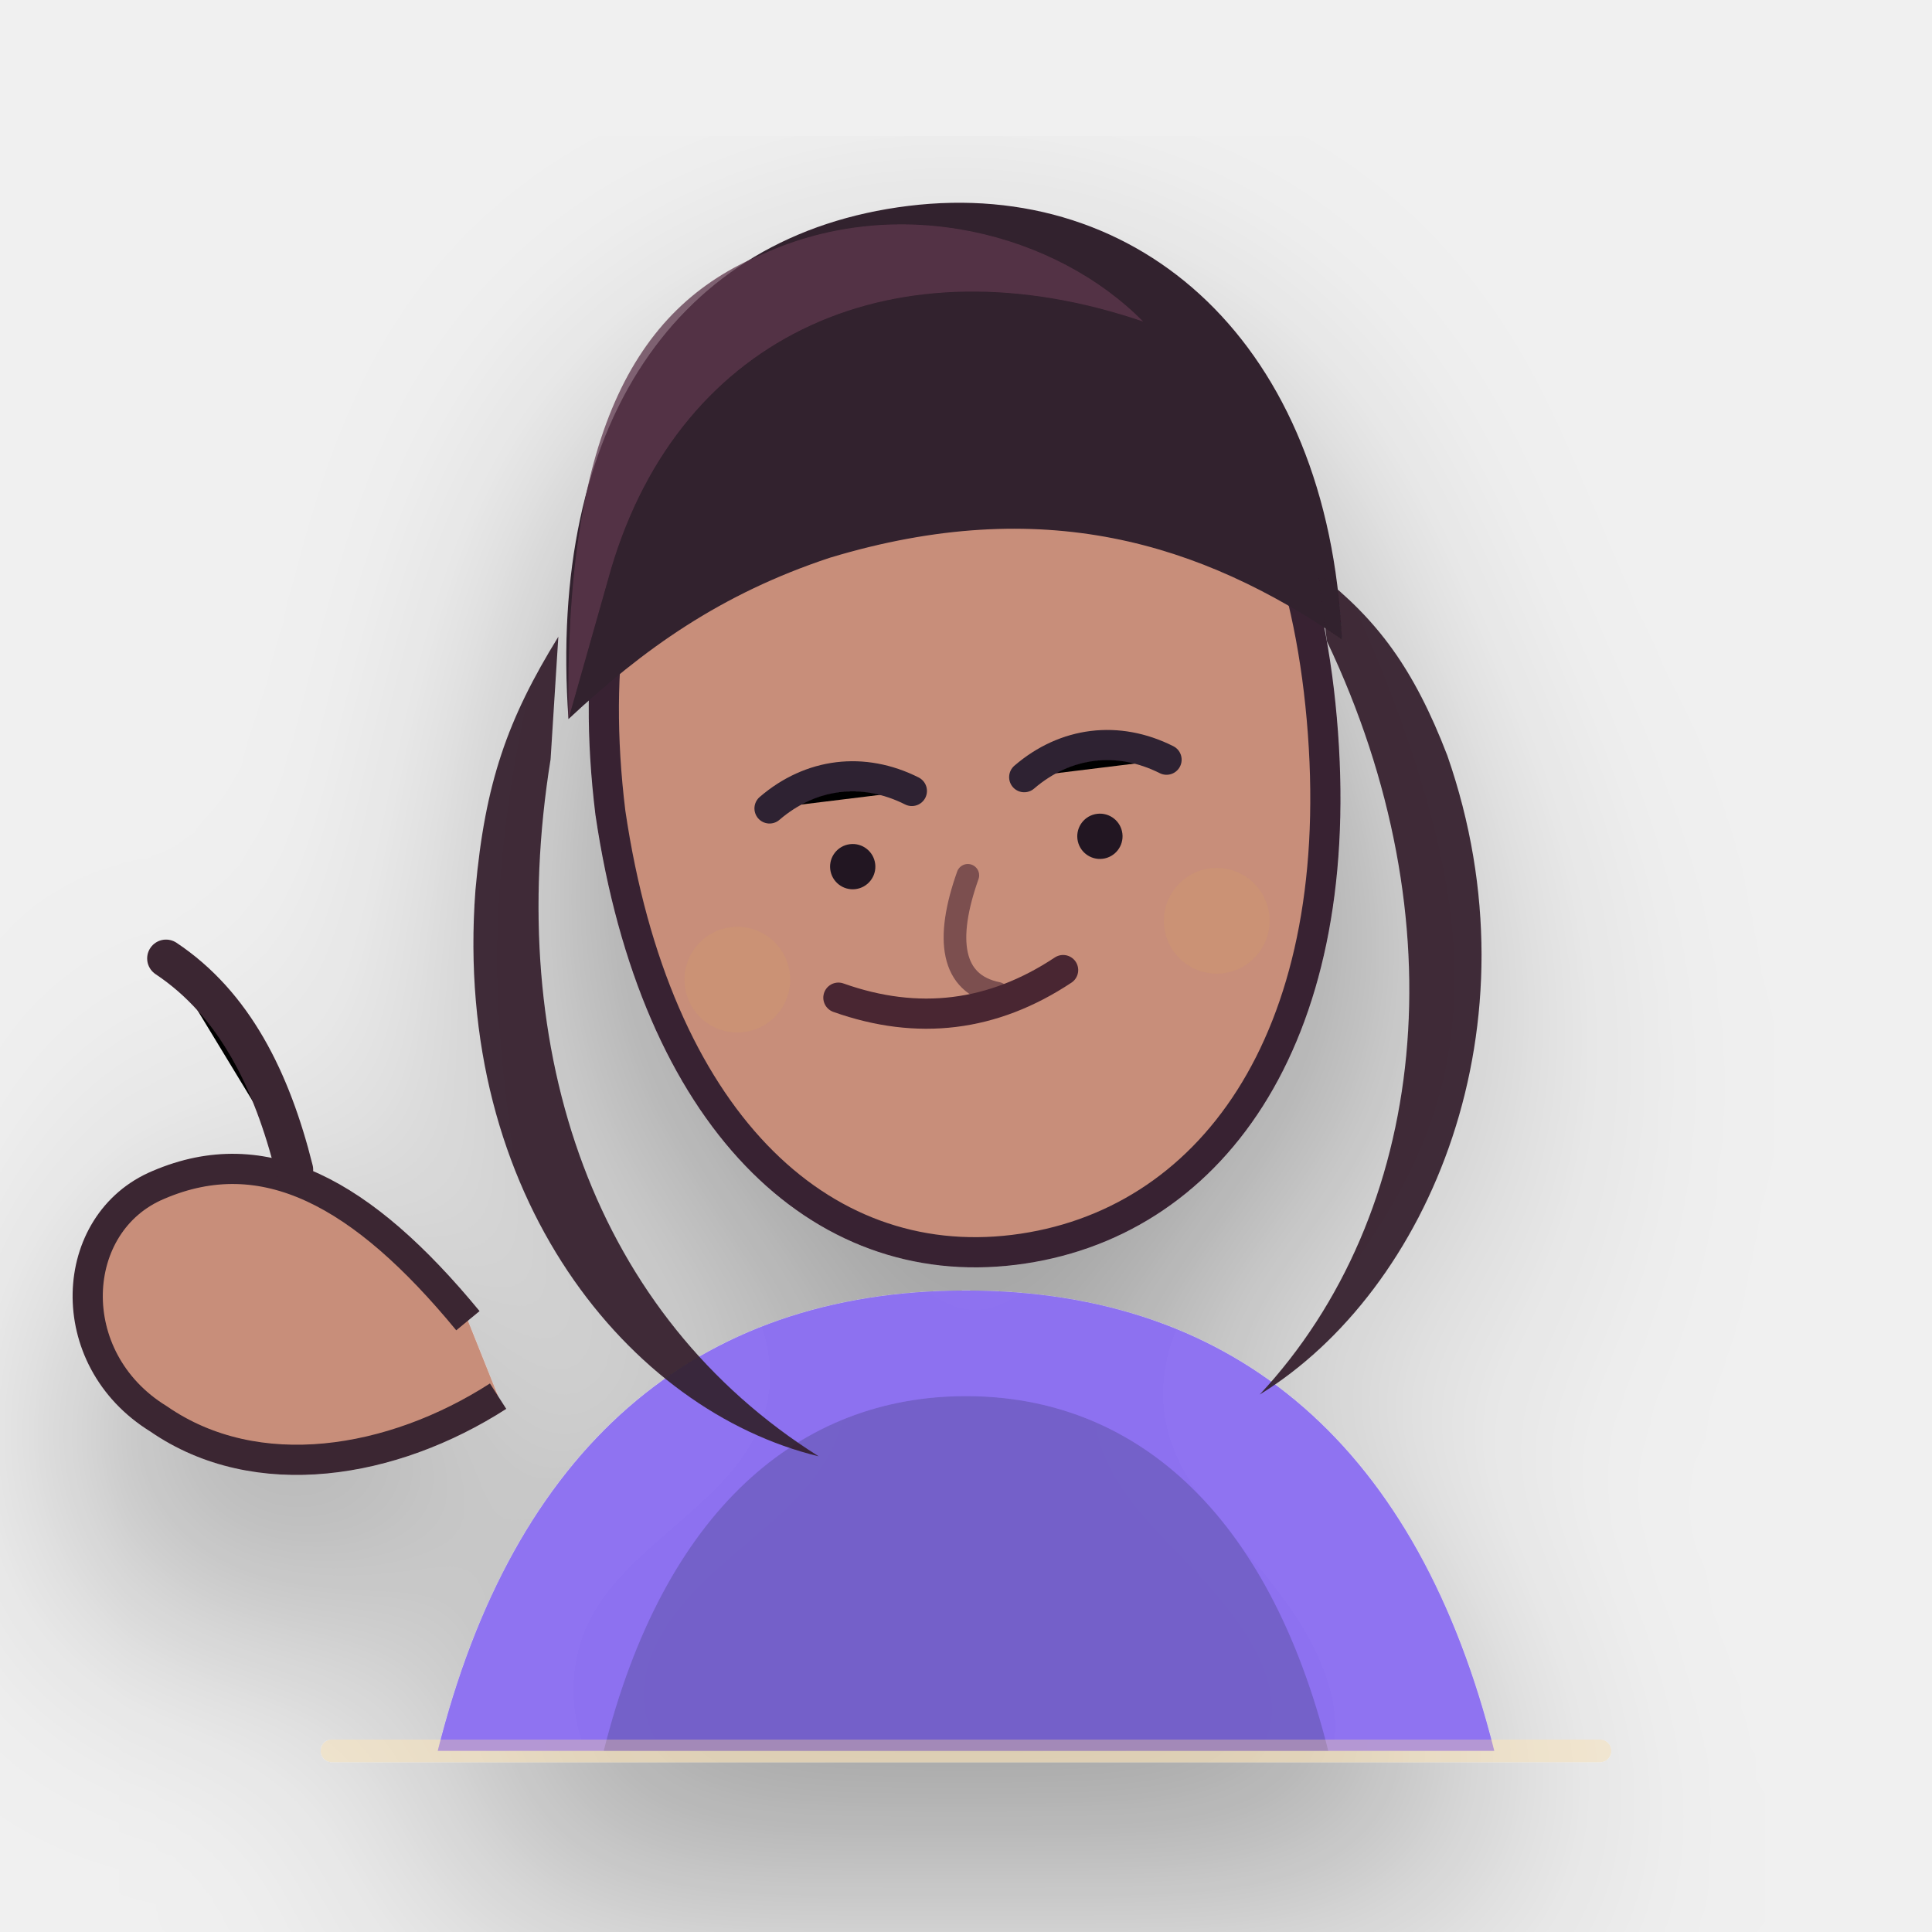
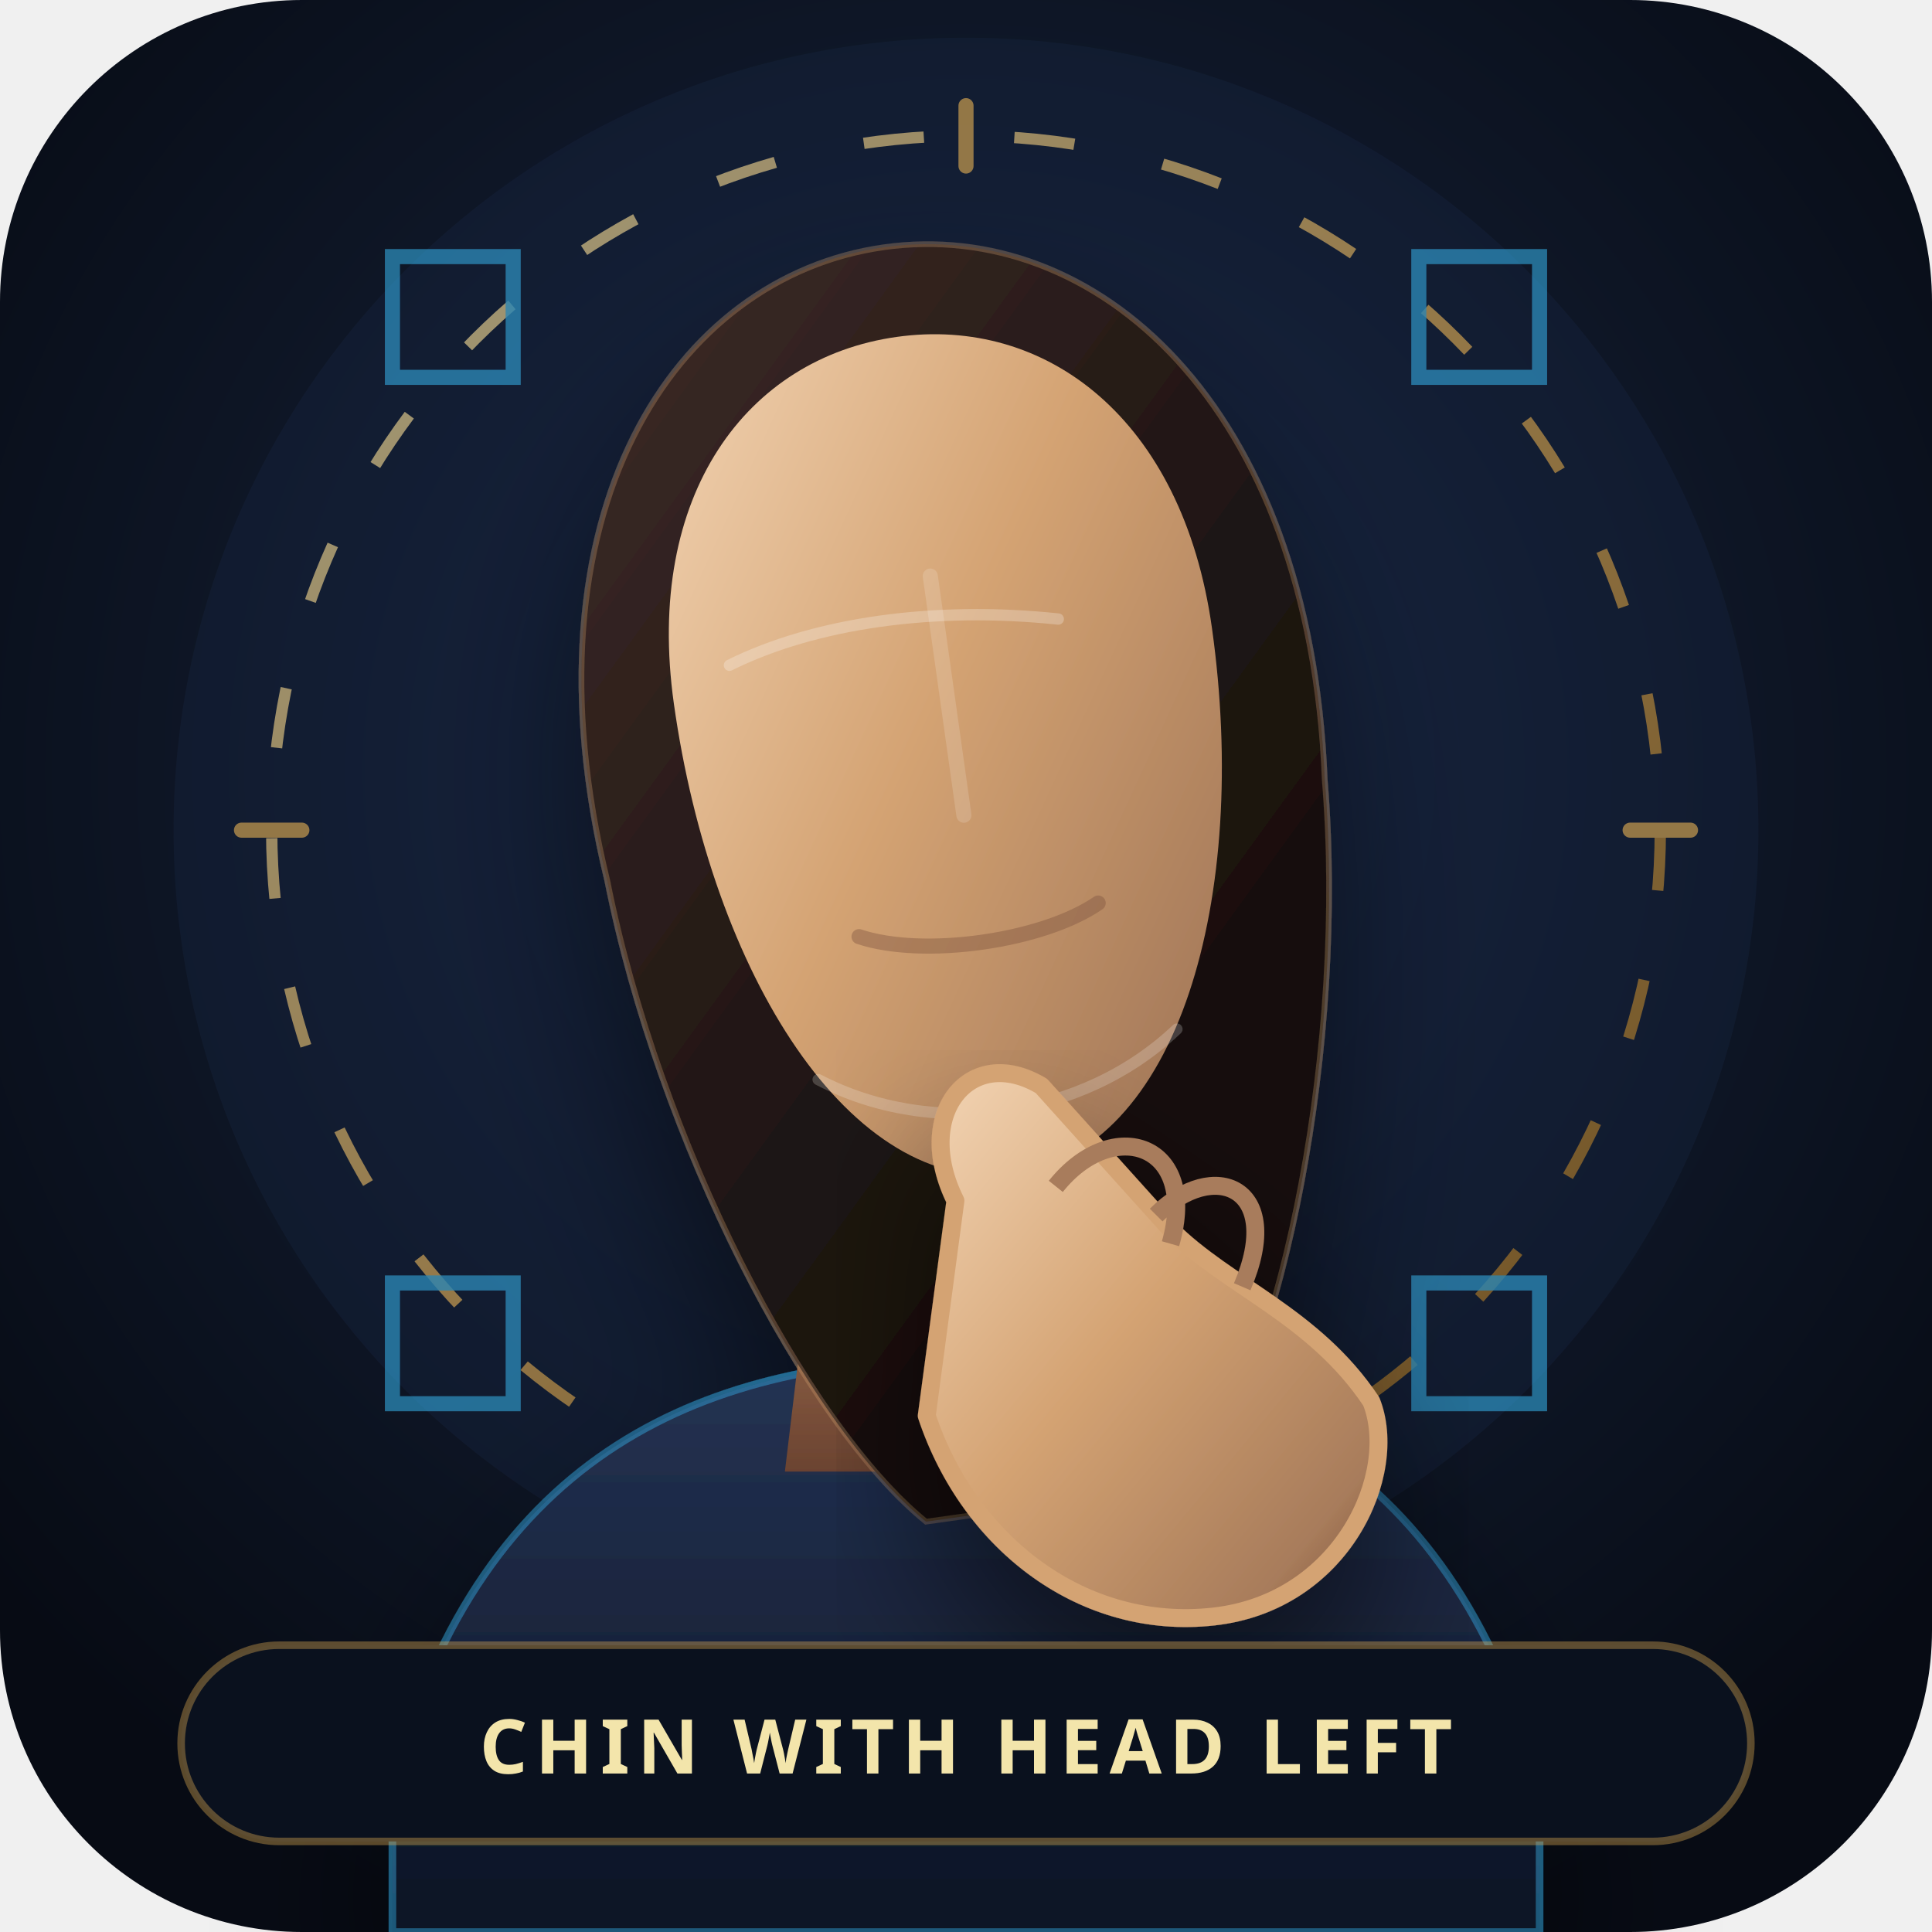
<svg xmlns="http://www.w3.org/2000/svg" width="512" height="512" viewBox="0 0 256 256" role="img" aria-label="female verification pose chin-head-left">
  <defs>
-     <linearGradient id="g17" x1="36" y1="28" x2="220" y2="232" gradientUnits="userSpaceOnUse">
-       <stop stop-color="#ef5e5e" stop-opacity=".22" />
-       <stop offset=".52" stop-color="#d9a752" stop-opacity=".18" />
-       <stop offset="1" stop-color="#8a6ef2" stop-opacity=".20" />
+     <radialGradient id="bgGrad" cx="50%" cy="40%" r="65%">
+       <stop offset="0%" stop-color="#1A2744" />
+       <stop offset="60%" stop-color="#0E1626" />
+       <stop offset="100%" stop-color="#070B14" />
+     </radialGradient>
+     <linearGradient id="skinLight" x1="0%" y1="0%" x2="100%" y2="100%">
+       <stop offset="0%" stop-color="#F3D5B5" />
+       <stop offset="45%" stop-color="#D4A373" />
+       <stop offset="85%" stop-color="#A87C5B" />
+       <stop offset="100%" stop-color="#7B503B" />
    </linearGradient>
-     <filter id="s" x="-20%" y="-20%" width="140%" height="140%">
-       <feDropShadow dx="0" dy="18" stdDeviation="18" flood-color="#05070d" flood-opacity=".35" />
+     <linearGradient id="skinShadow" x1="0%" y1="0%" x2="0%" y2="100%">
+       <stop offset="0%" stop-color="#C28E63" />
+       <stop offset="100%" stop-color="#6B4331" />
+     </linearGradient>
+     <linearGradient id="hairGrad" x1="20%" y1="0%" x2="80%" y2="100%">
+       <stop offset="0%" stop-color="#3A2925" />
+       <stop offset="50%" stop-color="#1F1513" />
+       <stop offset="100%" stop-color="#110B0A" />
+     </linearGradient>
+     <linearGradient id="clothGrad" x1="0%" y1="0%" x2="0%" y2="100%">
+       <stop offset="0%" stop-color="#243354" />
+       <stop offset="100%" stop-color="#0E1524" />
+     </linearGradient>
+     <linearGradient id="goldGrad" x1="0%" y1="0%" x2="100%" y2="100%">
+       <stop offset="0%" stop-color="#F3E5AB" />
+       <stop offset="50%" stop-color="#D9A752" />
+       <stop offset="100%" stop-color="#996515" />
+     </linearGradient>
+     <filter id="dropShadow" x="-20%" y="-20%" width="140%" height="140%">
+       <feDropShadow dx="0" dy="12" stdDeviation="10" flood-color="#000000" flood-opacity="0.5" />
+     </filter>
+     <filter id="glow" x="-30%" y="-30%" width="160%" height="160%">
+       <feGaussianBlur stdDeviation="6" result="blur" />
+       <feComposite in="SourceGraphic" in2="blur" operator="over" />
    </filter>
  </defs>
-   <g filter="url(#s)">
-     <path d="M58 232 C68 192 92 171 128 171 C164 171 188 192 198 232 Z" fill="#8a6ef2" opacity=".95" />
-     <path d="M80 232 C88 200 106 185 128 185 C150 185 168 200 176 232" fill="#0d1122" opacity=".20" />
-     <g transform="rotate(-7 128 114)">
-       <path d="M82 102 C82 62 101 38 130 38 C161 38 179 62 177 103 C175 144 154 166 128 166 C102 166 83 143 82 102Z" fill="#c88e7a" stroke="#382433" stroke-width="4" />
-       <path d="M78 89 C80 50 100 27 131 27 C162 27 184 52 181 91 C164 76 144 67 115 72 C100 75 89 81 78 89Z" fill="#32202d" />
-       <path d="M86 70 C99 40 129 31 160 46 C150 33 130 25 111 31 C93 36 82 52 78 89" fill="#5e3a4d" opacity=".75" />
-       <path d="M75 94 C64 132 72 168 99 190 C75 181 55 150 63 110 C66 96 70 88 78 78" fill="#32202d" opacity=".92" />
-       <path d="M179 91 C192 130 183 168 158 189 C182 178 201 145 193 108 C190 96 186 89 179 82" fill="#32202d" opacity=".92" />
-       <path d="M103 104 C109 100 116 100 122 104" stroke="#2d2130" stroke-width="4" stroke-linecap="round" />
-       <path d="M137 104 C143 100 150 100 156 104" stroke="#2d2130" stroke-width="4" stroke-linecap="round" />
-       <circle cx="113" cy="113" r="3" fill="#201722" />
-       <circle cx="146" cy="113" r="3" fill="#201722" />
-       <path d="M128 116 C124 124 124 130 130 132" stroke="#7b4f50" stroke-width="3" stroke-linecap="round" fill="none" />
-       <path d="M109 130 C119 135 129 135 139 130" stroke="#4a2630" stroke-width="4" stroke-linecap="round" fill="none" />
-       <circle cx="96" cy="126" r="7" fill="#d9a752" opacity=".16" />
-       <circle cx="160" cy="126" r="7" fill="#d9a752" opacity=".16" />
+   <rect width="256" height="256" rx="40" fill="url(#bgGrad)" />
+   <circle cx="128" cy="110" r="105" fill="#182642" opacity="0.35" />
+   <g opacity="0.65">
+     <circle cx="128" cy="110" r="92" fill="none" stroke="url(#goldGrad)" stroke-width="1.5" stroke-dasharray="8 12" />
+     <path d="M 128 14 L 128 22 M 128 198 L 128 206 M 32 110 L 40 110 M 216 110 L 224 110" stroke="#D9A752" stroke-width="2" stroke-linecap="round" />
+     <rect x="52" y="34" width="16" height="16" fill="none" stroke="#38BDF8" stroke-width="2" stroke-dasharray="16 0" opacity="0.8" />
+     <rect x="188" y="34" width="16" height="16" fill="none" stroke="#38BDF8" stroke-width="2" stroke-dasharray="16 0" opacity="0.8" />
+     <rect x="52" y="170" width="16" height="16" fill="none" stroke="#38BDF8" stroke-width="2" stroke-dasharray="16 0" opacity="0.8" />
+     <rect x="188" y="170" width="16" height="16" fill="none" stroke="#38BDF8" stroke-width="2" stroke-dasharray="16 0" opacity="0.8" />
+   </g>
+   <g filter="url(#dropShadow)">
+     <path d="M 52 236 C 64 192 94 180 128 180 C 162 180 192 192 204 236 L 204 256 L 52 256 Z" fill="url(#clothGrad)" stroke="#38BDF8" stroke-width="1" stroke-opacity="0.4" />
+     <path d="M 110 145 L 146 145 L 152 195 L 104 195 Z" fill="url(#skinShadow)" />
+     <g transform="rotate(-8 128 110)">
+       <path d="M 80 110 C 75 60 100 32 128 32 C 156 32 181 60 176 110 C 174 145 160 185 146 200 L 110 200 C 96 185 82 145 80 110 Z" fill="url(#hairGrad)" stroke="#D4A373" stroke-width="0.75" stroke-opacity="0.3" />
+       <path d="M 92 88 C 92 60 108 44 128 44 C 148 44 164 60 164 88 C 164 124 150 156 128 156 C 106 156 92 124 92 88 Z" fill="url(#skinLight)" />
+       <path d="M 100 84 C 112 80 128 80 144 84" fill="none" stroke="#FFF" stroke-width="1.5" opacity="0.25" stroke-linecap="round" />
+       <path d="M 128 76 L 128 108" fill="none" stroke="#FFF" stroke-width="2" opacity="0.15" stroke-linecap="round" />
+       <path d="M 112 122 C 120 126 136 126 144 122" fill="none" stroke="#7B503B" stroke-width="2" opacity="0.4" stroke-linecap="round" />
+       <path d="M 104 140 C 118 150 138 150 152 140" fill="none" stroke="#FFF" stroke-width="1.5" opacity="0.2" stroke-linecap="round" />
    </g>
-     <g transform="translate(240,0) scale(-1,1)">
-       <path d="M178 175 C192 158 205 151 219 157 C231 162 232 180 219 188 C206 197 188 194 174 185" fill="#c88e7a" stroke="#3a2530" stroke-width="4" />
-       <path d="M201 155 C204 143 209 133 218 127" stroke="#3a2530" stroke-width="5" stroke-linecap="round" />
-     </g>
-     <path d="M44 232 H212" stroke="#f6d79a" stroke-opacity=".35" stroke-width="3" stroke-linecap="round" />
  </g>
+   <g transform="translate(138, 142) scale(0.95)" filter="url(#dropShadow)">
+     <path d="M -12 18 C -18 6 -10 -4 0 2 L 18 22 C 26 30 38 34 46 46 C 50 56 42 74 24 76 C 6 78 -10 66 -16 48 Z" fill="url(#skinLight)" stroke="#D4A373" stroke-width="2.5" stroke-linejoin="round" />
+     <path d="M 2 16 C 10 6 22 10 18 24 M 16 20 C 24 12 34 16 28 30" fill="none" stroke="#A87C5B" stroke-width="2.5" />
+   </g>
+   <rect x="24" y="218" width="208" height="26" rx="13" fill="#0A111E" stroke="#D9A752" stroke-width="1" stroke-opacity="0.4" />
+   <text x="128" y="235" font-family="sans-serif" font-size="10" font-weight="800" fill="#F3E5AB" text-anchor="middle" letter-spacing="1">CHIN WITH HEAD LEFT</text>
</svg>
